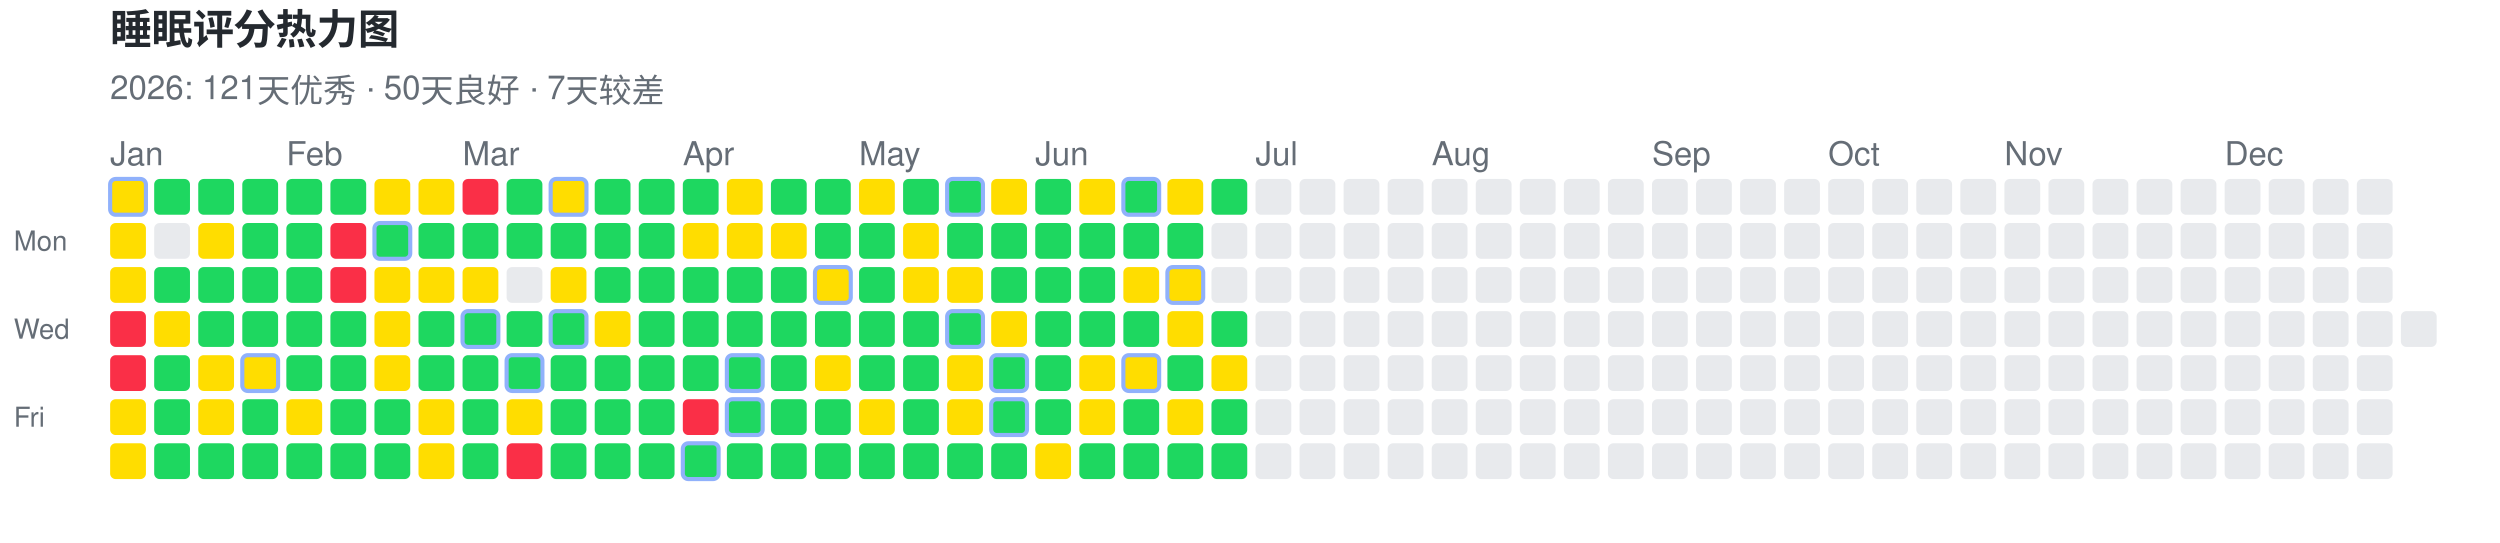
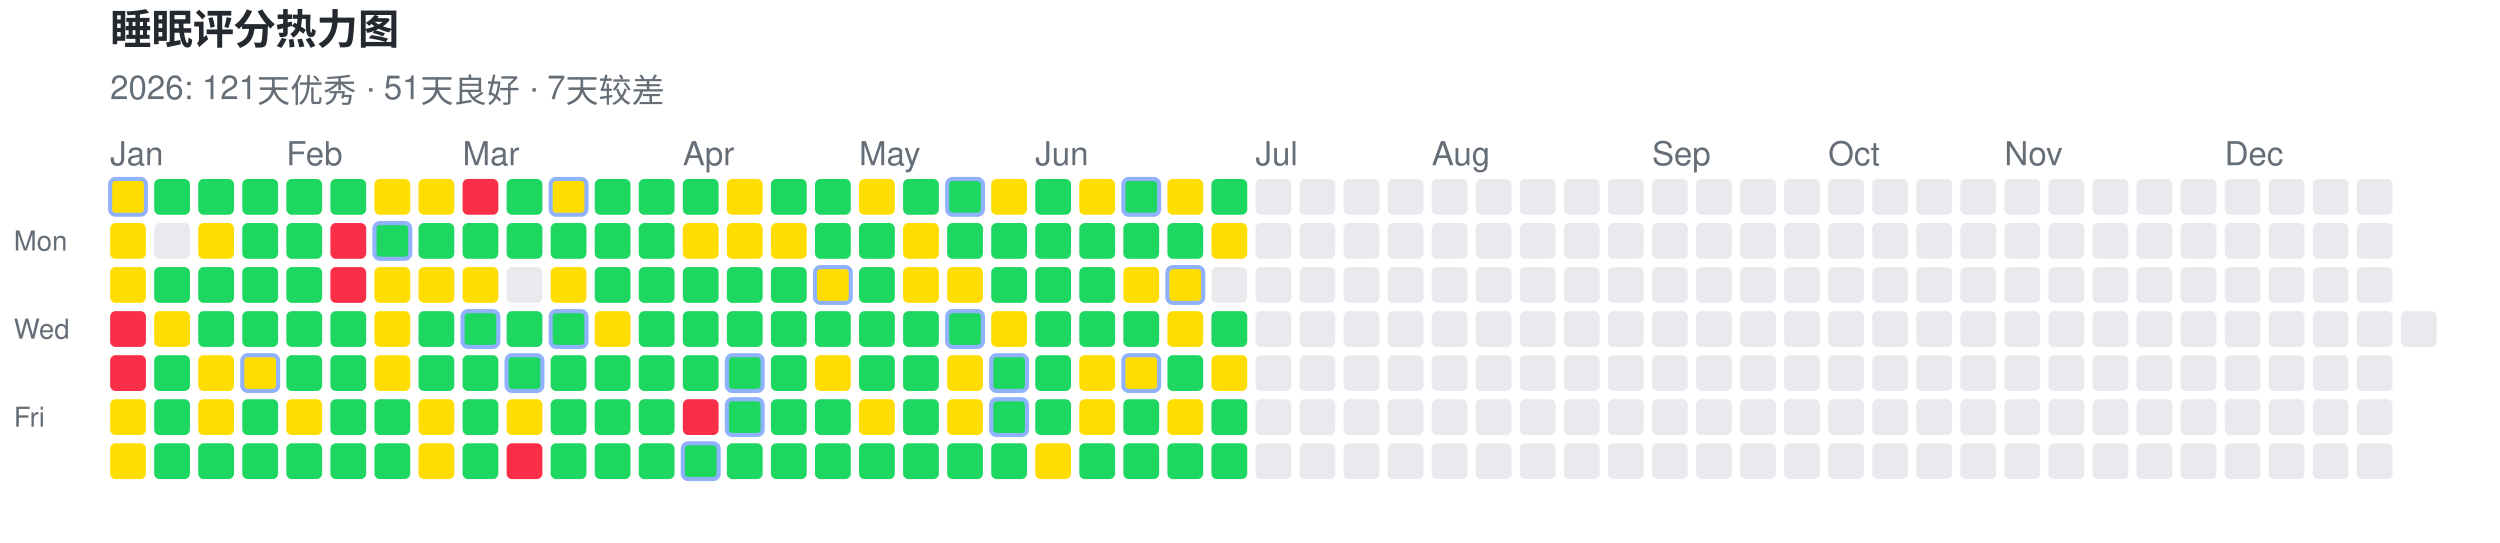
<svg xmlns="http://www.w3.org/2000/svg" width="908" height="197" viewBox="0 0 908 197" style="background-color:white;">
  <style>
    text { font-family: -apple-system, BlinkMacSystemFont, 'Segoe UI', Helvetica, Arial, sans-serif; }
  </style>
  <text x="40" y="16" font-size="15" fill="#24292f" font-weight="bold">睡眠评分热力图</text>
-   <text x="40" y="36" font-size="12" fill="#656d76">2026: 121天优秀 · 50天良好 · 7天较差</text>
+   <text x="40" y="36" font-size="12" fill="#656d76">2026: 121天优秀 · 51天良好 · 7天较差</text>
  <text x="40" y="60" font-size="12" fill="#656d76">Jan</text>
  <text x="104" y="60" font-size="12" fill="#656d76">Feb</text>
  <text x="168" y="60" font-size="12" fill="#656d76">Mar</text>
  <text x="248" y="60" font-size="12" fill="#656d76">Apr</text>
  <text x="312" y="60" font-size="12" fill="#656d76">May</text>
  <text x="376" y="60" font-size="12" fill="#656d76">Jun</text>
  <text x="456" y="60" font-size="12" fill="#656d76">Jul</text>
  <text x="520" y="60" font-size="12" fill="#656d76">Aug</text>
  <text x="600" y="60" font-size="12" fill="#656d76">Sep</text>
  <text x="664" y="60" font-size="12" fill="#656d76">Oct</text>
  <text x="728" y="60" font-size="12" fill="#656d76">Nov</text>
  <text x="808" y="60" font-size="12" fill="#656d76">Dec</text>
  <text x="5" y="91" font-size="10" fill="#656d76">Mon</text>
  <text x="5" y="123" font-size="10" fill="#656d76">Wed</text>
  <text x="5" y="155" font-size="10" fill="#656d76">Fri</text>
  <rect x="40" y="113" width="13" height="13" rx="2" ry="2" fill="#fa2f47" data-date="2026-01-01" data-score="47" data-duration="311" data-nap="" />
  <rect x="40" y="129" width="13" height="13" rx="2" ry="2" fill="#fa2f47" data-date="2026-01-02" data-score="52" data-duration="517" data-nap="" />
  <rect x="40" y="145" width="13" height="13" rx="2" ry="2" fill="#ffdd00" data-date="2026-01-03" data-score="74" data-duration="435" data-nap="" />
  <rect x="40" y="161" width="13" height="13" rx="2" ry="2" fill="#ffdd00" data-date="2026-01-04" data-score="83" data-duration="602" data-nap="" />
  <rect x="40" y="65" width="13" height="13" rx="2" ry="2" fill="#ffdd00" stroke="#90b1fb" stroke-width="1.5" data-date="2026-01-05" data-score="65" data-duration="561" data-nap="56" />
  <rect x="40" y="81" width="13" height="13" rx="2" ry="2" fill="#ffdd00" data-date="2026-01-06" data-score="84" data-duration="498" data-nap="" />
  <rect x="40" y="97" width="13" height="13" rx="2" ry="2" fill="#ffdd00" data-date="2026-01-07" data-score="73" data-duration="473" data-nap="" />
  <rect x="56" y="113" width="13" height="13" rx="2" ry="2" fill="#ffdd00" data-date="2026-01-08" data-score="71" data-duration="471" data-nap="" />
  <rect x="56" y="129" width="13" height="13" rx="2" ry="2" fill="#1ed760" data-date="2026-01-09" data-score="92" data-duration="435" data-nap="" />
  <rect x="56" y="145" width="13" height="13" rx="2" ry="2" fill="#1ed760" data-date="2026-01-10" data-score="95" data-duration="421" data-nap="" />
  <rect x="56" y="161" width="13" height="13" rx="2" ry="2" fill="#1ed760" data-date="2026-01-11" data-score="97" data-duration="395" data-nap="" />
  <rect x="56" y="65" width="13" height="13" rx="2" ry="2" fill="#1ed760" data-date="2026-01-12" data-score="97" data-duration="420" data-nap="" />
  <rect x="56" y="81" width="13" height="13" rx="2" ry="2" fill="#E8EAED" data-date="2026-01-13" data-score="" data-duration="" data-nap="" />
  <rect x="56" y="97" width="13" height="13" rx="2" ry="2" fill="#1ed760" data-date="2026-01-14" data-score="96" data-duration="533" data-nap="" />
  <rect x="72" y="113" width="13" height="13" rx="2" ry="2" fill="#1ed760" data-date="2026-01-15" data-score="95" data-duration="486" data-nap="" />
  <rect x="72" y="129" width="13" height="13" rx="2" ry="2" fill="#ffdd00" data-date="2026-01-16" data-score="69" data-duration="442" data-nap="" />
  <rect x="72" y="145" width="13" height="13" rx="2" ry="2" fill="#ffdd00" data-date="2026-01-17" data-score="76" data-duration="550" data-nap="" />
  <rect x="72" y="161" width="13" height="13" rx="2" ry="2" fill="#1ed760" data-date="2026-01-18" data-score="91" data-duration="450" data-nap="" />
  <rect x="72" y="65" width="13" height="13" rx="2" ry="2" fill="#1ed760" data-date="2026-01-19" data-score="98" data-duration="467" data-nap="" />
  <rect x="72" y="81" width="13" height="13" rx="2" ry="2" fill="#ffdd00" data-date="2026-01-20" data-score="74" data-duration="479" data-nap="" />
  <rect x="72" y="97" width="13" height="13" rx="2" ry="2" fill="#1ed760" data-date="2026-01-21" data-score="96" data-duration="461" data-nap="" />
  <rect x="88" y="113" width="13" height="13" rx="2" ry="2" fill="#1ed760" data-date="2026-01-22" data-score="93" data-duration="448" data-nap="" />
  <rect x="88" y="129" width="13" height="13" rx="2" ry="2" fill="#ffdd00" stroke="#90b1fb" stroke-width="1.5" data-date="2026-01-23" data-score="83" data-duration="499" data-nap="42" />
  <rect x="88" y="145" width="13" height="13" rx="2" ry="2" fill="#1ed760" data-date="2026-01-24" data-score="98" data-duration="545" data-nap="" />
  <rect x="88" y="161" width="13" height="13" rx="2" ry="2" fill="#1ed760" data-date="2026-01-25" data-score="86" data-duration="546" data-nap="" />
  <rect x="88" y="65" width="13" height="13" rx="2" ry="2" fill="#1ed760" data-date="2026-01-26" data-score="95" data-duration="508" data-nap="" />
  <rect x="88" y="81" width="13" height="13" rx="2" ry="2" fill="#1ed760" data-date="2026-01-27" data-score="94" data-duration="525" data-nap="" />
  <rect x="88" y="97" width="13" height="13" rx="2" ry="2" fill="#1ed760" data-date="2026-01-28" data-score="96" data-duration="422" data-nap="" />
  <rect x="104" y="113" width="13" height="13" rx="2" ry="2" fill="#1ed760" data-date="2026-01-29" data-score="94" data-duration="445" data-nap="" />
  <rect x="104" y="129" width="13" height="13" rx="2" ry="2" fill="#1ed760" data-date="2026-01-30" data-score="92" data-duration="562" data-nap="" />
  <rect x="104" y="145" width="13" height="13" rx="2" ry="2" fill="#ffdd00" data-date="2026-01-31" data-score="74" data-duration="511" data-nap="" />
  <rect x="104" y="161" width="13" height="13" rx="2" ry="2" fill="#1ed760" data-date="2026-02-01" data-score="96" data-duration="495" data-nap="" />
  <rect x="104" y="65" width="13" height="13" rx="2" ry="2" fill="#1ed760" data-date="2026-02-02" data-score="96" data-duration="519" data-nap="" />
  <rect x="104" y="81" width="13" height="13" rx="2" ry="2" fill="#1ed760" data-date="2026-02-03" data-score="96" data-duration="517" data-nap="" />
  <rect x="104" y="97" width="13" height="13" rx="2" ry="2" fill="#1ed760" data-date="2026-02-04" data-score="95" data-duration="464" data-nap="" />
  <rect x="120" y="113" width="13" height="13" rx="2" ry="2" fill="#1ed760" data-date="2026-02-05" data-score="97" data-duration="443" data-nap="" />
  <rect x="120" y="129" width="13" height="13" rx="2" ry="2" fill="#1ed760" data-date="2026-02-06" data-score="95" data-duration="516" data-nap="" />
  <rect x="120" y="145" width="13" height="13" rx="2" ry="2" fill="#1ed760" data-date="2026-02-07" data-score="96" data-duration="497" data-nap="" />
  <rect x="120" y="161" width="13" height="13" rx="2" ry="2" fill="#1ed760" data-date="2026-02-08" data-score="86" data-duration="488" data-nap="" />
  <rect x="120" y="65" width="13" height="13" rx="2" ry="2" fill="#1ed760" data-date="2026-02-09" data-score="93" data-duration="394" data-nap="" />
  <rect x="120" y="81" width="13" height="13" rx="2" ry="2" fill="#fa2f47" data-date="2026-02-10" data-score="56" data-duration="322" data-nap="" />
  <rect x="120" y="97" width="13" height="13" rx="2" ry="2" fill="#fa2f47" data-date="2026-02-11" data-score="44" data-duration="212" data-nap="" />
  <rect x="136" y="113" width="13" height="13" rx="2" ry="2" fill="#ffdd00" data-date="2026-02-12" data-score="84" data-duration="538" data-nap="" />
  <rect x="136" y="129" width="13" height="13" rx="2" ry="2" fill="#ffdd00" data-date="2026-02-13" data-score="81" data-duration="522" data-nap="" />
  <rect x="136" y="145" width="13" height="13" rx="2" ry="2" fill="#1ed760" data-date="2026-02-14" data-score="95" data-duration="444" data-nap="" />
  <rect x="136" y="161" width="13" height="13" rx="2" ry="2" fill="#1ed760" data-date="2026-02-15" data-score="98" data-duration="506" data-nap="" />
  <rect x="136" y="65" width="13" height="13" rx="2" ry="2" fill="#ffdd00" data-date="2026-02-16" data-score="84" data-duration="535" data-nap="" />
  <rect x="136" y="81" width="13" height="13" rx="2" ry="2" fill="#1ed760" stroke="#90b1fb" stroke-width="1.5" data-date="2026-02-17" data-score="94" data-duration="493" data-nap="58" />
  <rect x="136" y="97" width="13" height="13" rx="2" ry="2" fill="#ffdd00" data-date="2026-02-18" data-score="72" data-duration="530" data-nap="" />
  <rect x="152" y="113" width="13" height="13" rx="2" ry="2" fill="#1ed760" data-date="2026-02-19" data-score="93" data-duration="407" data-nap="" />
  <rect x="152" y="129" width="13" height="13" rx="2" ry="2" fill="#1ed760" data-date="2026-02-20" data-score="98" data-duration="400" data-nap="" />
  <rect x="152" y="145" width="13" height="13" rx="2" ry="2" fill="#ffdd00" data-date="2026-02-21" data-score="79" data-duration="497" data-nap="" />
  <rect x="152" y="161" width="13" height="13" rx="2" ry="2" fill="#ffdd00" data-date="2026-02-22" data-score="84" data-duration="494" data-nap="" />
  <rect x="152" y="65" width="13" height="13" rx="2" ry="2" fill="#ffdd00" data-date="2026-02-23" data-score="84" data-duration="404" data-nap="" />
  <rect x="152" y="81" width="13" height="13" rx="2" ry="2" fill="#1ed760" data-date="2026-02-24" data-score="93" data-duration="485" data-nap="" />
  <rect x="152" y="97" width="13" height="13" rx="2" ry="2" fill="#ffdd00" data-date="2026-02-25" data-score="82" data-duration="512" data-nap="" />
  <rect x="168" y="113" width="13" height="13" rx="2" ry="2" fill="#1ed760" stroke="#90b1fb" stroke-width="1.5" data-date="2026-02-26" data-score="93" data-duration="446" data-nap="28" />
  <rect x="168" y="129" width="13" height="13" rx="2" ry="2" fill="#1ed760" data-date="2026-02-27" data-score="97" data-duration="464" data-nap="" />
  <rect x="168" y="145" width="13" height="13" rx="2" ry="2" fill="#1ed760" data-date="2026-02-28" data-score="94" data-duration="351" data-nap="" />
  <rect x="168" y="161" width="13" height="13" rx="2" ry="2" fill="#1ed760" data-date="2026-03-01" data-score="96" data-duration="390" data-nap="" />
  <rect x="168" y="65" width="13" height="13" rx="2" ry="2" fill="#fa2f47" data-date="2026-03-02" data-score="49" data-duration="250" data-nap="" />
  <rect x="168" y="81" width="13" height="13" rx="2" ry="2" fill="#1ed760" data-date="2026-03-03" data-score="98" data-duration="516" data-nap="" />
  <rect x="168" y="97" width="13" height="13" rx="2" ry="2" fill="#ffdd00" data-date="2026-03-04" data-score="75" data-duration="464" data-nap="" />
  <rect x="184" y="113" width="13" height="13" rx="2" ry="2" fill="#1ed760" data-date="2026-03-05" data-score="91" data-duration="500" data-nap="" />
  <rect x="184" y="129" width="13" height="13" rx="2" ry="2" fill="#1ed760" stroke="#90b1fb" stroke-width="1.5" data-date="2026-03-06" data-score="91" data-duration="403" data-nap="36" />
  <rect x="184" y="145" width="13" height="13" rx="2" ry="2" fill="#ffdd00" data-date="2026-03-07" data-score="80" data-duration="356" data-nap="" />
  <rect x="184" y="161" width="13" height="13" rx="2" ry="2" fill="#fa2f47" data-date="2026-03-08" data-score="52" data-duration="752" data-nap="" />
  <rect x="184" y="65" width="13" height="13" rx="2" ry="2" fill="#1ed760" data-date="2026-03-09" data-score="96" data-duration="483" data-nap="" />
  <rect x="184" y="81" width="13" height="13" rx="2" ry="2" fill="#1ed760" data-date="2026-03-10" data-score="92" data-duration="522" data-nap="" />
  <rect x="184" y="97" width="13" height="13" rx="2" ry="2" fill="#E8EAED" data-date="2026-03-11" data-score="" data-duration="" data-nap="" />
  <rect x="200" y="113" width="13" height="13" rx="2" ry="2" fill="#1ed760" stroke="#90b1fb" stroke-width="1.5" data-date="2026-03-12" data-score="95" data-duration="485" data-nap="39" />
  <rect x="200" y="129" width="13" height="13" rx="2" ry="2" fill="#1ed760" data-date="2026-03-13" data-score="96" data-duration="482" data-nap="" />
  <rect x="200" y="145" width="13" height="13" rx="2" ry="2" fill="#1ed760" data-date="2026-03-14" data-score="96" data-duration="517" data-nap="" />
  <rect x="200" y="161" width="13" height="13" rx="2" ry="2" fill="#1ed760" data-date="2026-03-15" data-score="98" data-duration="512" data-nap="" />
  <rect x="200" y="65" width="13" height="13" rx="2" ry="2" fill="#ffdd00" stroke="#90b1fb" stroke-width="1.5" data-date="2026-03-16" data-score="63" data-duration="391" data-nap="28" />
  <rect x="200" y="81" width="13" height="13" rx="2" ry="2" fill="#1ed760" data-date="2026-03-17" data-score="98" data-duration="512" data-nap="" />
  <rect x="200" y="97" width="13" height="13" rx="2" ry="2" fill="#ffdd00" data-date="2026-03-18" data-score="75" data-duration="419" data-nap="" />
  <rect x="216" y="113" width="13" height="13" rx="2" ry="2" fill="#ffdd00" data-date="2026-03-19" data-score="73" data-duration="454" data-nap="" />
  <rect x="216" y="129" width="13" height="13" rx="2" ry="2" fill="#1ed760" data-date="2026-03-20" data-score="98" data-duration="468" data-nap="" />
  <rect x="216" y="145" width="13" height="13" rx="2" ry="2" fill="#1ed760" data-date="2026-03-21" data-score="98" data-duration="472" data-nap="" />
  <rect x="216" y="161" width="13" height="13" rx="2" ry="2" fill="#1ed760" data-date="2026-03-22" data-score="97" data-duration="540" data-nap="" />
  <rect x="216" y="65" width="13" height="13" rx="2" ry="2" fill="#1ed760" data-date="2026-03-23" data-score="98" data-duration="522" data-nap="" />
  <rect x="216" y="81" width="13" height="13" rx="2" ry="2" fill="#1ed760" data-date="2026-03-24" data-score="92" data-duration="492" data-nap="" />
  <rect x="216" y="97" width="13" height="13" rx="2" ry="2" fill="#1ed760" data-date="2026-03-25" data-score="99" data-duration="489" data-nap="" />
  <rect x="232" y="113" width="13" height="13" rx="2" ry="2" fill="#1ed760" data-date="2026-03-26" data-score="98" data-duration="488" data-nap="" />
  <rect x="232" y="129" width="13" height="13" rx="2" ry="2" fill="#1ed760" data-date="2026-03-27" data-score="96" data-duration="403" data-nap="" />
  <rect x="232" y="145" width="13" height="13" rx="2" ry="2" fill="#1ed760" data-date="2026-03-28" data-score="98" data-duration="474" data-nap="" />
  <rect x="232" y="161" width="13" height="13" rx="2" ry="2" fill="#1ed760" data-date="2026-03-29" data-score="95" data-duration="511" data-nap="" />
  <rect x="232" y="65" width="13" height="13" rx="2" ry="2" fill="#1ed760" data-date="2026-03-30" data-score="95" data-duration="516" data-nap="" />
  <rect x="232" y="81" width="13" height="13" rx="2" ry="2" fill="#1ed760" data-date="2026-03-31" data-score="96" data-duration="503" data-nap="" />
  <rect x="232" y="97" width="13" height="13" rx="2" ry="2" fill="#1ed760" data-date="2026-04-01" data-score="95" data-duration="476" data-nap="" />
  <rect x="248" y="113" width="13" height="13" rx="2" ry="2" fill="#1ed760" data-date="2026-04-02" data-score="98" data-duration="480" data-nap="" />
  <rect x="248" y="129" width="13" height="13" rx="2" ry="2" fill="#1ed760" data-date="2026-04-03" data-score="98" data-duration="375" data-nap="" />
  <rect x="248" y="145" width="13" height="13" rx="2" ry="2" fill="#fa2f47" data-date="2026-04-04" data-score="52" data-duration="327" data-nap="" />
  <rect x="248" y="161" width="13" height="13" rx="2" ry="2" fill="#1ed760" stroke="#90b1fb" stroke-width="1.5" data-date="2026-04-05" data-score="95" data-duration="511" data-nap="38" />
  <rect x="248" y="65" width="13" height="13" rx="2" ry="2" fill="#1ed760" data-date="2026-04-06" data-score="92" data-duration="481" data-nap="" />
  <rect x="248" y="81" width="13" height="13" rx="2" ry="2" fill="#ffdd00" data-date="2026-04-07" data-score="79" data-duration="510" data-nap="" />
  <rect x="248" y="97" width="13" height="13" rx="2" ry="2" fill="#1ed760" data-date="2026-04-08" data-score="98" data-duration="491" data-nap="" />
  <rect x="264" y="113" width="13" height="13" rx="2" ry="2" fill="#1ed760" data-date="2026-04-09" data-score="96" data-duration="456" data-nap="" />
  <rect x="264" y="129" width="13" height="13" rx="2" ry="2" fill="#1ed760" stroke="#90b1fb" stroke-width="1.5" data-date="2026-04-10" data-score="96" data-duration="386" data-nap="26" />
  <rect x="264" y="145" width="13" height="13" rx="2" ry="2" fill="#1ed760" stroke="#90b1fb" stroke-width="1.5" data-date="2026-04-11" data-score="98" data-duration="437" data-nap="31" />
  <rect x="264" y="161" width="13" height="13" rx="2" ry="2" fill="#1ed760" data-date="2026-04-12" data-score="92" data-duration="579" data-nap="" />
  <rect x="264" y="65" width="13" height="13" rx="2" ry="2" fill="#ffdd00" data-date="2026-04-13" data-score="77" data-duration="486" data-nap="" />
  <rect x="264" y="81" width="13" height="13" rx="2" ry="2" fill="#ffdd00" data-date="2026-04-14" data-score="85" data-duration="472" data-nap="" />
  <rect x="264" y="97" width="13" height="13" rx="2" ry="2" fill="#1ed760" data-date="2026-04-15" data-score="95" data-duration="498" data-nap="" />
  <rect x="280" y="113" width="13" height="13" rx="2" ry="2" fill="#1ed760" data-date="2026-04-16" data-score="93" data-duration="417" data-nap="" />
  <rect x="280" y="129" width="13" height="13" rx="2" ry="2" fill="#1ed760" data-date="2026-04-17" data-score="95" data-duration="396" data-nap="" />
  <rect x="280" y="145" width="13" height="13" rx="2" ry="2" fill="#1ed760" data-date="2026-04-18" data-score="94" data-duration="378" data-nap="" />
  <rect x="280" y="161" width="13" height="13" rx="2" ry="2" fill="#1ed760" data-date="2026-04-19" data-score="95" data-duration="480" data-nap="" />
  <rect x="280" y="65" width="13" height="13" rx="2" ry="2" fill="#1ed760" data-date="2026-04-20" data-score="92" data-duration="428" data-nap="" />
  <rect x="280" y="81" width="13" height="13" rx="2" ry="2" fill="#ffdd00" data-date="2026-04-21" data-score="83" data-duration="357" data-nap="" />
  <rect x="280" y="97" width="13" height="13" rx="2" ry="2" fill="#1ed760" data-date="2026-04-22" data-score="94" data-duration="443" data-nap="" />
  <rect x="296" y="113" width="13" height="13" rx="2" ry="2" fill="#1ed760" data-date="2026-04-23" data-score="98" data-duration="506" data-nap="" />
  <rect x="296" y="129" width="13" height="13" rx="2" ry="2" fill="#ffdd00" data-date="2026-04-24" data-score="71" data-duration="345" data-nap="" />
  <rect x="296" y="145" width="13" height="13" rx="2" ry="2" fill="#1ed760" data-date="2026-04-25" data-score="92" data-duration="462" data-nap="" />
  <rect x="296" y="161" width="13" height="13" rx="2" ry="2" fill="#1ed760" data-date="2026-04-26" data-score="93" data-duration="534" data-nap="" />
  <rect x="296" y="65" width="13" height="13" rx="2" ry="2" fill="#1ed760" data-date="2026-04-27" data-score="86" data-duration="523" data-nap="" />
  <rect x="296" y="81" width="13" height="13" rx="2" ry="2" fill="#1ed760" data-date="2026-04-28" data-score="97" data-duration="491" data-nap="" />
  <rect x="296" y="97" width="13" height="13" rx="2" ry="2" fill="#ffdd00" stroke="#90b1fb" stroke-width="1.5" data-date="2026-04-29" data-score="66" data-duration="455" data-nap="22" />
  <rect x="312" y="113" width="13" height="13" rx="2" ry="2" fill="#1ed760" data-date="2026-04-30" data-score="97" data-duration="469" data-nap="" />
  <rect x="312" y="129" width="13" height="13" rx="2" ry="2" fill="#1ed760" data-date="2026-05-01" data-score="98" data-duration="553" data-nap="" />
  <rect x="312" y="145" width="13" height="13" rx="2" ry="2" fill="#ffdd00" data-date="2026-05-02" data-score="74" data-duration="418" data-nap="" />
  <rect x="312" y="161" width="13" height="13" rx="2" ry="2" fill="#1ed760" data-date="2026-05-03" data-score="97" data-duration="507" data-nap="" />
  <rect x="312" y="65" width="13" height="13" rx="2" ry="2" fill="#ffdd00" data-date="2026-05-04" data-score="76" data-duration="431" data-nap="" />
  <rect x="312" y="81" width="13" height="13" rx="2" ry="2" fill="#1ed760" data-date="2026-05-05" data-score="98" data-duration="492" data-nap="" />
  <rect x="312" y="97" width="13" height="13" rx="2" ry="2" fill="#1ed760" data-date="2026-05-06" data-score="92" data-duration="511" data-nap="" />
  <rect x="328" y="113" width="13" height="13" rx="2" ry="2" fill="#1ed760" data-date="2026-05-07" data-score="99" data-duration="510" data-nap="" />
  <rect x="328" y="129" width="13" height="13" rx="2" ry="2" fill="#1ed760" data-date="2026-05-08" data-score="97" data-duration="408" data-nap="" />
  <rect x="328" y="145" width="13" height="13" rx="2" ry="2" fill="#1ed760" data-date="2026-05-09" data-score="97" data-duration="494" data-nap="" />
  <rect x="328" y="161" width="13" height="13" rx="2" ry="2" fill="#1ed760" data-date="2026-05-10" data-score="94" data-duration="399" data-nap="" />
  <rect x="328" y="65" width="13" height="13" rx="2" ry="2" fill="#1ed760" data-date="2026-05-11" data-score="98" data-duration="489" data-nap="" />
  <rect x="328" y="81" width="13" height="13" rx="2" ry="2" fill="#ffdd00" data-date="2026-05-12" data-score="66" data-duration="516" data-nap="" />
  <rect x="328" y="97" width="13" height="13" rx="2" ry="2" fill="#ffdd00" data-date="2026-05-13" data-score="77" data-duration="481" data-nap="" />
  <rect x="344" y="113" width="13" height="13" rx="2" ry="2" fill="#1ed760" stroke="#90b1fb" stroke-width="1.5" data-date="2026-05-14" data-score="86" data-duration="480" data-nap="10" />
  <rect x="344" y="129" width="13" height="13" rx="2" ry="2" fill="#ffdd00" data-date="2026-05-15" data-score="76" data-duration="400" data-nap="" />
  <rect x="344" y="145" width="13" height="13" rx="2" ry="2" fill="#ffdd00" data-date="2026-05-16" data-score="83" data-duration="566" data-nap="" />
  <rect x="344" y="161" width="13" height="13" rx="2" ry="2" fill="#1ed760" data-date="2026-05-17" data-score="93" data-duration="405" data-nap="" />
  <rect x="344" y="65" width="13" height="13" rx="2" ry="2" fill="#1ed760" stroke="#90b1fb" stroke-width="1.5" data-date="2026-05-18" data-score="92" data-duration="527" data-nap="23" />
  <rect x="344" y="81" width="13" height="13" rx="2" ry="2" fill="#1ed760" data-date="2026-05-19" data-score="97" data-duration="497" data-nap="" />
  <rect x="344" y="97" width="13" height="13" rx="2" ry="2" fill="#ffdd00" data-date="2026-05-20" data-score="85" data-duration="317" data-nap="" />
  <rect x="360" y="113" width="13" height="13" rx="2" ry="2" fill="#ffdd00" data-date="2026-05-21" data-score="77" data-duration="530" data-nap="" />
  <rect x="360" y="129" width="13" height="13" rx="2" ry="2" fill="#1ed760" stroke="#90b1fb" stroke-width="1.5" data-date="2026-05-22" data-score="93" data-duration="533" data-nap="25" />
  <rect x="360" y="145" width="13" height="13" rx="2" ry="2" fill="#1ed760" stroke="#90b1fb" stroke-width="1.5" data-date="2026-05-23" data-score="97" data-duration="523" data-nap="27" />
  <rect x="360" y="161" width="13" height="13" rx="2" ry="2" fill="#1ed760" data-date="2026-05-24" data-score="97" data-duration="521" data-nap="" />
  <rect x="360" y="65" width="13" height="13" rx="2" ry="2" fill="#ffdd00" data-date="2026-05-25" data-score="83" data-duration="507" data-nap="" />
  <rect x="360" y="81" width="13" height="13" rx="2" ry="2" fill="#1ed760" data-date="2026-05-26" data-score="93" data-duration="498" data-nap="" />
  <rect x="360" y="97" width="13" height="13" rx="2" ry="2" fill="#1ed760" data-date="2026-05-27" data-score="93" data-duration="495" data-nap="" />
  <rect x="376" y="113" width="13" height="13" rx="2" ry="2" fill="#1ed760" data-date="2026-05-28" data-score="93" data-duration="470" data-nap="" />
  <rect x="376" y="129" width="13" height="13" rx="2" ry="2" fill="#1ed760" data-date="2026-05-29" data-score="96" data-duration="408" data-nap="" />
  <rect x="376" y="145" width="13" height="13" rx="2" ry="2" fill="#1ed760" data-date="2026-05-30" data-score="97" data-duration="394" data-nap="" />
  <rect x="376" y="161" width="13" height="13" rx="2" ry="2" fill="#ffdd00" data-date="2026-05-31" data-score="75" data-duration="485" data-nap="" />
  <rect x="376" y="65" width="13" height="13" rx="2" ry="2" fill="#1ed760" data-date="2026-06-01" data-score="96" data-duration="400" data-nap="" />
  <rect x="376" y="81" width="13" height="13" rx="2" ry="2" fill="#1ed760" data-date="2026-06-02" data-score="91" data-duration="497" data-nap="" />
  <rect x="376" y="97" width="13" height="13" rx="2" ry="2" fill="#1ed760" data-date="2026-06-03" data-score="97" data-duration="489" data-nap="" />
  <rect x="392" y="113" width="13" height="13" rx="2" ry="2" fill="#1ed760" data-date="2026-06-04" data-score="97" data-duration="473" data-nap="" />
  <rect x="392" y="129" width="13" height="13" rx="2" ry="2" fill="#ffdd00" data-date="2026-06-05" data-score="62" data-duration="396" data-nap="" />
  <rect x="392" y="145" width="13" height="13" rx="2" ry="2" fill="#ffdd00" data-date="2026-06-06" data-score="79" data-duration="481" data-nap="" />
  <rect x="392" y="161" width="13" height="13" rx="2" ry="2" fill="#1ed760" data-date="2026-06-07" data-score="97" data-duration="453" data-nap="" />
  <rect x="392" y="65" width="13" height="13" rx="2" ry="2" fill="#ffdd00" data-date="2026-06-08" data-score="85" data-duration="500" data-nap="" />
  <rect x="392" y="81" width="13" height="13" rx="2" ry="2" fill="#1ed760" data-date="2026-06-09" data-score="96" data-duration="420" data-nap="" />
  <rect x="392" y="97" width="13" height="13" rx="2" ry="2" fill="#1ed760" data-date="2026-06-10" data-score="97" data-duration="482" data-nap="" />
  <rect x="408" y="113" width="13" height="13" rx="2" ry="2" fill="#1ed760" data-date="2026-06-11" data-score="96" data-duration="451" data-nap="" />
  <rect x="408" y="129" width="13" height="13" rx="2" ry="2" fill="#ffdd00" stroke="#90b1fb" stroke-width="1.5" data-date="2026-06-12" data-score="75" data-duration="402" data-nap="11" />
  <rect x="408" y="145" width="13" height="13" rx="2" ry="2" fill="#1ed760" data-date="2026-06-13" data-score="94" data-duration="573" data-nap="" />
  <rect x="408" y="161" width="13" height="13" rx="2" ry="2" fill="#1ed760" data-date="2026-06-14" data-score="97" data-duration="519" data-nap="" />
  <rect x="408" y="65" width="13" height="13" rx="2" ry="2" fill="#1ed760" stroke="#90b1fb" stroke-width="1.5" data-date="2026-06-15" data-score="96" data-duration="424" data-nap="17" />
  <rect x="408" y="81" width="13" height="13" rx="2" ry="2" fill="#1ed760" data-date="2026-06-16" data-score="95" data-duration="488" data-nap="" />
  <rect x="408" y="97" width="13" height="13" rx="2" ry="2" fill="#ffdd00" data-date="2026-06-17" data-score="83" data-duration="499" data-nap="" />
  <rect x="424" y="113" width="13" height="13" rx="2" ry="2" fill="#ffdd00" data-date="2026-06-18" data-score="78" data-duration="489" data-nap="" />
  <rect x="424" y="129" width="13" height="13" rx="2" ry="2" fill="#1ed760" data-date="2026-06-19" data-score="98" data-duration="523" data-nap="" />
  <rect x="424" y="145" width="13" height="13" rx="2" ry="2" fill="#ffdd00" data-date="2026-06-20" data-score="74" data-duration="377" data-nap="" />
  <rect x="424" y="161" width="13" height="13" rx="2" ry="2" fill="#1ed760" data-date="2026-06-21" data-score="96" data-duration="562" data-nap="" />
  <rect x="424" y="65" width="13" height="13" rx="2" ry="2" fill="#ffdd00" data-date="2026-06-22" data-score="78" data-duration="403" data-nap="" />
  <rect x="424" y="81" width="13" height="13" rx="2" ry="2" fill="#1ed760" data-date="2026-06-23" data-score="97" data-duration="542" data-nap="" />
  <rect x="424" y="97" width="13" height="13" rx="2" ry="2" fill="#ffdd00" stroke="#90b1fb" stroke-width="1.5" data-date="2026-06-24" data-score="75" data-duration="425" data-nap="44" />
  <rect x="440" y="113" width="13" height="13" rx="2" ry="2" fill="#1ed760" data-date="2026-06-25" data-score="96" data-duration="509" data-nap="" />
  <rect x="440" y="129" width="13" height="13" rx="2" ry="2" fill="#ffdd00" data-date="2026-06-26" data-score="75" data-duration="512" data-nap="" />
  <rect x="440" y="145" width="13" height="13" rx="2" ry="2" fill="#1ed760" data-date="2026-06-27" data-score="95" data-duration="449" data-nap="" />
  <rect x="440" y="161" width="13" height="13" rx="2" ry="2" fill="#1ed760" data-date="2026-06-28" data-score="98" data-duration="496" data-nap="" />
  <rect x="440" y="65" width="13" height="13" rx="2" ry="2" fill="#1ed760" data-date="2026-06-29" data-score="97" data-duration="517" data-nap="" />
-   <rect x="440" y="81" width="13" height="13" rx="2" ry="2" fill="#E8EAED" data-date="2026-06-30" data-score="" data-duration="" data-nap="" />
+   <rect x="440" y="81" width="13" height="13" rx="2" ry="2" fill="#ffdd00" data-date="2026-06-30" data-score="63" data-duration="418" data-nap="" />
  <rect x="440" y="97" width="13" height="13" rx="2" ry="2" fill="#E8EAED" data-date="2026-07-01" data-score="" data-duration="" data-nap="" />
  <rect x="456" y="113" width="13" height="13" rx="2" ry="2" fill="#E8EAED" data-date="2026-07-02" data-score="" data-duration="" data-nap="" />
  <rect x="456" y="129" width="13" height="13" rx="2" ry="2" fill="#E8EAED" data-date="2026-07-03" data-score="" data-duration="" data-nap="" />
  <rect x="456" y="145" width="13" height="13" rx="2" ry="2" fill="#E8EAED" data-date="2026-07-04" data-score="" data-duration="" data-nap="" />
  <rect x="456" y="161" width="13" height="13" rx="2" ry="2" fill="#E8EAED" data-date="2026-07-05" data-score="" data-duration="" data-nap="" />
  <rect x="456" y="65" width="13" height="13" rx="2" ry="2" fill="#E8EAED" data-date="2026-07-06" data-score="" data-duration="" data-nap="" />
  <rect x="456" y="81" width="13" height="13" rx="2" ry="2" fill="#E8EAED" data-date="2026-07-07" data-score="" data-duration="" data-nap="" />
  <rect x="456" y="97" width="13" height="13" rx="2" ry="2" fill="#E8EAED" data-date="2026-07-08" data-score="" data-duration="" data-nap="" />
  <rect x="472" y="113" width="13" height="13" rx="2" ry="2" fill="#E8EAED" data-date="2026-07-09" data-score="" data-duration="" data-nap="" />
  <rect x="472" y="129" width="13" height="13" rx="2" ry="2" fill="#E8EAED" data-date="2026-07-10" data-score="" data-duration="" data-nap="" />
  <rect x="472" y="145" width="13" height="13" rx="2" ry="2" fill="#E8EAED" data-date="2026-07-11" data-score="" data-duration="" data-nap="" />
  <rect x="472" y="161" width="13" height="13" rx="2" ry="2" fill="#E8EAED" data-date="2026-07-12" data-score="" data-duration="" data-nap="" />
  <rect x="472" y="65" width="13" height="13" rx="2" ry="2" fill="#E8EAED" data-date="2026-07-13" data-score="" data-duration="" data-nap="" />
  <rect x="472" y="81" width="13" height="13" rx="2" ry="2" fill="#E8EAED" data-date="2026-07-14" data-score="" data-duration="" data-nap="" />
  <rect x="472" y="97" width="13" height="13" rx="2" ry="2" fill="#E8EAED" data-date="2026-07-15" data-score="" data-duration="" data-nap="" />
  <rect x="488" y="113" width="13" height="13" rx="2" ry="2" fill="#E8EAED" data-date="2026-07-16" data-score="" data-duration="" data-nap="" />
  <rect x="488" y="129" width="13" height="13" rx="2" ry="2" fill="#E8EAED" data-date="2026-07-17" data-score="" data-duration="" data-nap="" />
  <rect x="488" y="145" width="13" height="13" rx="2" ry="2" fill="#E8EAED" data-date="2026-07-18" data-score="" data-duration="" data-nap="" />
  <rect x="488" y="161" width="13" height="13" rx="2" ry="2" fill="#E8EAED" data-date="2026-07-19" data-score="" data-duration="" data-nap="" />
  <rect x="488" y="65" width="13" height="13" rx="2" ry="2" fill="#E8EAED" data-date="2026-07-20" data-score="" data-duration="" data-nap="" />
  <rect x="488" y="81" width="13" height="13" rx="2" ry="2" fill="#E8EAED" data-date="2026-07-21" data-score="" data-duration="" data-nap="" />
  <rect x="488" y="97" width="13" height="13" rx="2" ry="2" fill="#E8EAED" data-date="2026-07-22" data-score="" data-duration="" data-nap="" />
  <rect x="504" y="113" width="13" height="13" rx="2" ry="2" fill="#E8EAED" data-date="2026-07-23" data-score="" data-duration="" data-nap="" />
  <rect x="504" y="129" width="13" height="13" rx="2" ry="2" fill="#E8EAED" data-date="2026-07-24" data-score="" data-duration="" data-nap="" />
  <rect x="504" y="145" width="13" height="13" rx="2" ry="2" fill="#E8EAED" data-date="2026-07-25" data-score="" data-duration="" data-nap="" />
  <rect x="504" y="161" width="13" height="13" rx="2" ry="2" fill="#E8EAED" data-date="2026-07-26" data-score="" data-duration="" data-nap="" />
  <rect x="504" y="65" width="13" height="13" rx="2" ry="2" fill="#E8EAED" data-date="2026-07-27" data-score="" data-duration="" data-nap="" />
  <rect x="504" y="81" width="13" height="13" rx="2" ry="2" fill="#E8EAED" data-date="2026-07-28" data-score="" data-duration="" data-nap="" />
  <rect x="504" y="97" width="13" height="13" rx="2" ry="2" fill="#E8EAED" data-date="2026-07-29" data-score="" data-duration="" data-nap="" />
  <rect x="520" y="113" width="13" height="13" rx="2" ry="2" fill="#E8EAED" data-date="2026-07-30" data-score="" data-duration="" data-nap="" />
  <rect x="520" y="129" width="13" height="13" rx="2" ry="2" fill="#E8EAED" data-date="2026-07-31" data-score="" data-duration="" data-nap="" />
  <rect x="520" y="145" width="13" height="13" rx="2" ry="2" fill="#E8EAED" data-date="2026-08-01" data-score="" data-duration="" data-nap="" />
  <rect x="520" y="161" width="13" height="13" rx="2" ry="2" fill="#E8EAED" data-date="2026-08-02" data-score="" data-duration="" data-nap="" />
  <rect x="520" y="65" width="13" height="13" rx="2" ry="2" fill="#E8EAED" data-date="2026-08-03" data-score="" data-duration="" data-nap="" />
  <rect x="520" y="81" width="13" height="13" rx="2" ry="2" fill="#E8EAED" data-date="2026-08-04" data-score="" data-duration="" data-nap="" />
  <rect x="520" y="97" width="13" height="13" rx="2" ry="2" fill="#E8EAED" data-date="2026-08-05" data-score="" data-duration="" data-nap="" />
  <rect x="536" y="113" width="13" height="13" rx="2" ry="2" fill="#E8EAED" data-date="2026-08-06" data-score="" data-duration="" data-nap="" />
  <rect x="536" y="129" width="13" height="13" rx="2" ry="2" fill="#E8EAED" data-date="2026-08-07" data-score="" data-duration="" data-nap="" />
  <rect x="536" y="145" width="13" height="13" rx="2" ry="2" fill="#E8EAED" data-date="2026-08-08" data-score="" data-duration="" data-nap="" />
  <rect x="536" y="161" width="13" height="13" rx="2" ry="2" fill="#E8EAED" data-date="2026-08-09" data-score="" data-duration="" data-nap="" />
  <rect x="536" y="65" width="13" height="13" rx="2" ry="2" fill="#E8EAED" data-date="2026-08-10" data-score="" data-duration="" data-nap="" />
  <rect x="536" y="81" width="13" height="13" rx="2" ry="2" fill="#E8EAED" data-date="2026-08-11" data-score="" data-duration="" data-nap="" />
  <rect x="536" y="97" width="13" height="13" rx="2" ry="2" fill="#E8EAED" data-date="2026-08-12" data-score="" data-duration="" data-nap="" />
  <rect x="552" y="113" width="13" height="13" rx="2" ry="2" fill="#E8EAED" data-date="2026-08-13" data-score="" data-duration="" data-nap="" />
  <rect x="552" y="129" width="13" height="13" rx="2" ry="2" fill="#E8EAED" data-date="2026-08-14" data-score="" data-duration="" data-nap="" />
  <rect x="552" y="145" width="13" height="13" rx="2" ry="2" fill="#E8EAED" data-date="2026-08-15" data-score="" data-duration="" data-nap="" />
  <rect x="552" y="161" width="13" height="13" rx="2" ry="2" fill="#E8EAED" data-date="2026-08-16" data-score="" data-duration="" data-nap="" />
  <rect x="552" y="65" width="13" height="13" rx="2" ry="2" fill="#E8EAED" data-date="2026-08-17" data-score="" data-duration="" data-nap="" />
  <rect x="552" y="81" width="13" height="13" rx="2" ry="2" fill="#E8EAED" data-date="2026-08-18" data-score="" data-duration="" data-nap="" />
  <rect x="552" y="97" width="13" height="13" rx="2" ry="2" fill="#E8EAED" data-date="2026-08-19" data-score="" data-duration="" data-nap="" />
  <rect x="568" y="113" width="13" height="13" rx="2" ry="2" fill="#E8EAED" data-date="2026-08-20" data-score="" data-duration="" data-nap="" />
  <rect x="568" y="129" width="13" height="13" rx="2" ry="2" fill="#E8EAED" data-date="2026-08-21" data-score="" data-duration="" data-nap="" />
  <rect x="568" y="145" width="13" height="13" rx="2" ry="2" fill="#E8EAED" data-date="2026-08-22" data-score="" data-duration="" data-nap="" />
  <rect x="568" y="161" width="13" height="13" rx="2" ry="2" fill="#E8EAED" data-date="2026-08-23" data-score="" data-duration="" data-nap="" />
  <rect x="568" y="65" width="13" height="13" rx="2" ry="2" fill="#E8EAED" data-date="2026-08-24" data-score="" data-duration="" data-nap="" />
  <rect x="568" y="81" width="13" height="13" rx="2" ry="2" fill="#E8EAED" data-date="2026-08-25" data-score="" data-duration="" data-nap="" />
  <rect x="568" y="97" width="13" height="13" rx="2" ry="2" fill="#E8EAED" data-date="2026-08-26" data-score="" data-duration="" data-nap="" />
  <rect x="584" y="113" width="13" height="13" rx="2" ry="2" fill="#E8EAED" data-date="2026-08-27" data-score="" data-duration="" data-nap="" />
  <rect x="584" y="129" width="13" height="13" rx="2" ry="2" fill="#E8EAED" data-date="2026-08-28" data-score="" data-duration="" data-nap="" />
  <rect x="584" y="145" width="13" height="13" rx="2" ry="2" fill="#E8EAED" data-date="2026-08-29" data-score="" data-duration="" data-nap="" />
  <rect x="584" y="161" width="13" height="13" rx="2" ry="2" fill="#E8EAED" data-date="2026-08-30" data-score="" data-duration="" data-nap="" />
  <rect x="584" y="65" width="13" height="13" rx="2" ry="2" fill="#E8EAED" data-date="2026-08-31" data-score="" data-duration="" data-nap="" />
  <rect x="584" y="81" width="13" height="13" rx="2" ry="2" fill="#E8EAED" data-date="2026-09-01" data-score="" data-duration="" data-nap="" />
  <rect x="584" y="97" width="13" height="13" rx="2" ry="2" fill="#E8EAED" data-date="2026-09-02" data-score="" data-duration="" data-nap="" />
  <rect x="600" y="113" width="13" height="13" rx="2" ry="2" fill="#E8EAED" data-date="2026-09-03" data-score="" data-duration="" data-nap="" />
  <rect x="600" y="129" width="13" height="13" rx="2" ry="2" fill="#E8EAED" data-date="2026-09-04" data-score="" data-duration="" data-nap="" />
  <rect x="600" y="145" width="13" height="13" rx="2" ry="2" fill="#E8EAED" data-date="2026-09-05" data-score="" data-duration="" data-nap="" />
  <rect x="600" y="161" width="13" height="13" rx="2" ry="2" fill="#E8EAED" data-date="2026-09-06" data-score="" data-duration="" data-nap="" />
  <rect x="600" y="65" width="13" height="13" rx="2" ry="2" fill="#E8EAED" data-date="2026-09-07" data-score="" data-duration="" data-nap="" />
  <rect x="600" y="81" width="13" height="13" rx="2" ry="2" fill="#E8EAED" data-date="2026-09-08" data-score="" data-duration="" data-nap="" />
  <rect x="600" y="97" width="13" height="13" rx="2" ry="2" fill="#E8EAED" data-date="2026-09-09" data-score="" data-duration="" data-nap="" />
  <rect x="616" y="113" width="13" height="13" rx="2" ry="2" fill="#E8EAED" data-date="2026-09-10" data-score="" data-duration="" data-nap="" />
  <rect x="616" y="129" width="13" height="13" rx="2" ry="2" fill="#E8EAED" data-date="2026-09-11" data-score="" data-duration="" data-nap="" />
  <rect x="616" y="145" width="13" height="13" rx="2" ry="2" fill="#E8EAED" data-date="2026-09-12" data-score="" data-duration="" data-nap="" />
  <rect x="616" y="161" width="13" height="13" rx="2" ry="2" fill="#E8EAED" data-date="2026-09-13" data-score="" data-duration="" data-nap="" />
  <rect x="616" y="65" width="13" height="13" rx="2" ry="2" fill="#E8EAED" data-date="2026-09-14" data-score="" data-duration="" data-nap="" />
  <rect x="616" y="81" width="13" height="13" rx="2" ry="2" fill="#E8EAED" data-date="2026-09-15" data-score="" data-duration="" data-nap="" />
  <rect x="616" y="97" width="13" height="13" rx="2" ry="2" fill="#E8EAED" data-date="2026-09-16" data-score="" data-duration="" data-nap="" />
  <rect x="632" y="113" width="13" height="13" rx="2" ry="2" fill="#E8EAED" data-date="2026-09-17" data-score="" data-duration="" data-nap="" />
  <rect x="632" y="129" width="13" height="13" rx="2" ry="2" fill="#E8EAED" data-date="2026-09-18" data-score="" data-duration="" data-nap="" />
  <rect x="632" y="145" width="13" height="13" rx="2" ry="2" fill="#E8EAED" data-date="2026-09-19" data-score="" data-duration="" data-nap="" />
  <rect x="632" y="161" width="13" height="13" rx="2" ry="2" fill="#E8EAED" data-date="2026-09-20" data-score="" data-duration="" data-nap="" />
  <rect x="632" y="65" width="13" height="13" rx="2" ry="2" fill="#E8EAED" data-date="2026-09-21" data-score="" data-duration="" data-nap="" />
  <rect x="632" y="81" width="13" height="13" rx="2" ry="2" fill="#E8EAED" data-date="2026-09-22" data-score="" data-duration="" data-nap="" />
  <rect x="632" y="97" width="13" height="13" rx="2" ry="2" fill="#E8EAED" data-date="2026-09-23" data-score="" data-duration="" data-nap="" />
  <rect x="648" y="113" width="13" height="13" rx="2" ry="2" fill="#E8EAED" data-date="2026-09-24" data-score="" data-duration="" data-nap="" />
  <rect x="648" y="129" width="13" height="13" rx="2" ry="2" fill="#E8EAED" data-date="2026-09-25" data-score="" data-duration="" data-nap="" />
  <rect x="648" y="145" width="13" height="13" rx="2" ry="2" fill="#E8EAED" data-date="2026-09-26" data-score="" data-duration="" data-nap="" />
  <rect x="648" y="161" width="13" height="13" rx="2" ry="2" fill="#E8EAED" data-date="2026-09-27" data-score="" data-duration="" data-nap="" />
  <rect x="648" y="65" width="13" height="13" rx="2" ry="2" fill="#E8EAED" data-date="2026-09-28" data-score="" data-duration="" data-nap="" />
  <rect x="648" y="81" width="13" height="13" rx="2" ry="2" fill="#E8EAED" data-date="2026-09-29" data-score="" data-duration="" data-nap="" />
  <rect x="648" y="97" width="13" height="13" rx="2" ry="2" fill="#E8EAED" data-date="2026-09-30" data-score="" data-duration="" data-nap="" />
  <rect x="664" y="113" width="13" height="13" rx="2" ry="2" fill="#E8EAED" data-date="2026-10-01" data-score="" data-duration="" data-nap="" />
  <rect x="664" y="129" width="13" height="13" rx="2" ry="2" fill="#E8EAED" data-date="2026-10-02" data-score="" data-duration="" data-nap="" />
  <rect x="664" y="145" width="13" height="13" rx="2" ry="2" fill="#E8EAED" data-date="2026-10-03" data-score="" data-duration="" data-nap="" />
  <rect x="664" y="161" width="13" height="13" rx="2" ry="2" fill="#E8EAED" data-date="2026-10-04" data-score="" data-duration="" data-nap="" />
  <rect x="664" y="65" width="13" height="13" rx="2" ry="2" fill="#E8EAED" data-date="2026-10-05" data-score="" data-duration="" data-nap="" />
  <rect x="664" y="81" width="13" height="13" rx="2" ry="2" fill="#E8EAED" data-date="2026-10-06" data-score="" data-duration="" data-nap="" />
  <rect x="664" y="97" width="13" height="13" rx="2" ry="2" fill="#E8EAED" data-date="2026-10-07" data-score="" data-duration="" data-nap="" />
  <rect x="680" y="113" width="13" height="13" rx="2" ry="2" fill="#E8EAED" data-date="2026-10-08" data-score="" data-duration="" data-nap="" />
  <rect x="680" y="129" width="13" height="13" rx="2" ry="2" fill="#E8EAED" data-date="2026-10-09" data-score="" data-duration="" data-nap="" />
  <rect x="680" y="145" width="13" height="13" rx="2" ry="2" fill="#E8EAED" data-date="2026-10-10" data-score="" data-duration="" data-nap="" />
  <rect x="680" y="161" width="13" height="13" rx="2" ry="2" fill="#E8EAED" data-date="2026-10-11" data-score="" data-duration="" data-nap="" />
  <rect x="680" y="65" width="13" height="13" rx="2" ry="2" fill="#E8EAED" data-date="2026-10-12" data-score="" data-duration="" data-nap="" />
  <rect x="680" y="81" width="13" height="13" rx="2" ry="2" fill="#E8EAED" data-date="2026-10-13" data-score="" data-duration="" data-nap="" />
  <rect x="680" y="97" width="13" height="13" rx="2" ry="2" fill="#E8EAED" data-date="2026-10-14" data-score="" data-duration="" data-nap="" />
  <rect x="696" y="113" width="13" height="13" rx="2" ry="2" fill="#E8EAED" data-date="2026-10-15" data-score="" data-duration="" data-nap="" />
  <rect x="696" y="129" width="13" height="13" rx="2" ry="2" fill="#E8EAED" data-date="2026-10-16" data-score="" data-duration="" data-nap="" />
  <rect x="696" y="145" width="13" height="13" rx="2" ry="2" fill="#E8EAED" data-date="2026-10-17" data-score="" data-duration="" data-nap="" />
  <rect x="696" y="161" width="13" height="13" rx="2" ry="2" fill="#E8EAED" data-date="2026-10-18" data-score="" data-duration="" data-nap="" />
  <rect x="696" y="65" width="13" height="13" rx="2" ry="2" fill="#E8EAED" data-date="2026-10-19" data-score="" data-duration="" data-nap="" />
  <rect x="696" y="81" width="13" height="13" rx="2" ry="2" fill="#E8EAED" data-date="2026-10-20" data-score="" data-duration="" data-nap="" />
  <rect x="696" y="97" width="13" height="13" rx="2" ry="2" fill="#E8EAED" data-date="2026-10-21" data-score="" data-duration="" data-nap="" />
  <rect x="712" y="113" width="13" height="13" rx="2" ry="2" fill="#E8EAED" data-date="2026-10-22" data-score="" data-duration="" data-nap="" />
  <rect x="712" y="129" width="13" height="13" rx="2" ry="2" fill="#E8EAED" data-date="2026-10-23" data-score="" data-duration="" data-nap="" />
  <rect x="712" y="145" width="13" height="13" rx="2" ry="2" fill="#E8EAED" data-date="2026-10-24" data-score="" data-duration="" data-nap="" />
  <rect x="712" y="161" width="13" height="13" rx="2" ry="2" fill="#E8EAED" data-date="2026-10-25" data-score="" data-duration="" data-nap="" />
  <rect x="712" y="65" width="13" height="13" rx="2" ry="2" fill="#E8EAED" data-date="2026-10-26" data-score="" data-duration="" data-nap="" />
  <rect x="712" y="81" width="13" height="13" rx="2" ry="2" fill="#E8EAED" data-date="2026-10-27" data-score="" data-duration="" data-nap="" />
  <rect x="712" y="97" width="13" height="13" rx="2" ry="2" fill="#E8EAED" data-date="2026-10-28" data-score="" data-duration="" data-nap="" />
  <rect x="728" y="113" width="13" height="13" rx="2" ry="2" fill="#E8EAED" data-date="2026-10-29" data-score="" data-duration="" data-nap="" />
  <rect x="728" y="129" width="13" height="13" rx="2" ry="2" fill="#E8EAED" data-date="2026-10-30" data-score="" data-duration="" data-nap="" />
  <rect x="728" y="145" width="13" height="13" rx="2" ry="2" fill="#E8EAED" data-date="2026-10-31" data-score="" data-duration="" data-nap="" />
  <rect x="728" y="161" width="13" height="13" rx="2" ry="2" fill="#E8EAED" data-date="2026-11-01" data-score="" data-duration="" data-nap="" />
  <rect x="728" y="65" width="13" height="13" rx="2" ry="2" fill="#E8EAED" data-date="2026-11-02" data-score="" data-duration="" data-nap="" />
  <rect x="728" y="81" width="13" height="13" rx="2" ry="2" fill="#E8EAED" data-date="2026-11-03" data-score="" data-duration="" data-nap="" />
  <rect x="728" y="97" width="13" height="13" rx="2" ry="2" fill="#E8EAED" data-date="2026-11-04" data-score="" data-duration="" data-nap="" />
  <rect x="744" y="113" width="13" height="13" rx="2" ry="2" fill="#E8EAED" data-date="2026-11-05" data-score="" data-duration="" data-nap="" />
  <rect x="744" y="129" width="13" height="13" rx="2" ry="2" fill="#E8EAED" data-date="2026-11-06" data-score="" data-duration="" data-nap="" />
  <rect x="744" y="145" width="13" height="13" rx="2" ry="2" fill="#E8EAED" data-date="2026-11-07" data-score="" data-duration="" data-nap="" />
  <rect x="744" y="161" width="13" height="13" rx="2" ry="2" fill="#E8EAED" data-date="2026-11-08" data-score="" data-duration="" data-nap="" />
  <rect x="744" y="65" width="13" height="13" rx="2" ry="2" fill="#E8EAED" data-date="2026-11-09" data-score="" data-duration="" data-nap="" />
  <rect x="744" y="81" width="13" height="13" rx="2" ry="2" fill="#E8EAED" data-date="2026-11-10" data-score="" data-duration="" data-nap="" />
  <rect x="744" y="97" width="13" height="13" rx="2" ry="2" fill="#E8EAED" data-date="2026-11-11" data-score="" data-duration="" data-nap="" />
  <rect x="760" y="113" width="13" height="13" rx="2" ry="2" fill="#E8EAED" data-date="2026-11-12" data-score="" data-duration="" data-nap="" />
  <rect x="760" y="129" width="13" height="13" rx="2" ry="2" fill="#E8EAED" data-date="2026-11-13" data-score="" data-duration="" data-nap="" />
  <rect x="760" y="145" width="13" height="13" rx="2" ry="2" fill="#E8EAED" data-date="2026-11-14" data-score="" data-duration="" data-nap="" />
  <rect x="760" y="161" width="13" height="13" rx="2" ry="2" fill="#E8EAED" data-date="2026-11-15" data-score="" data-duration="" data-nap="" />
  <rect x="760" y="65" width="13" height="13" rx="2" ry="2" fill="#E8EAED" data-date="2026-11-16" data-score="" data-duration="" data-nap="" />
  <rect x="760" y="81" width="13" height="13" rx="2" ry="2" fill="#E8EAED" data-date="2026-11-17" data-score="" data-duration="" data-nap="" />
  <rect x="760" y="97" width="13" height="13" rx="2" ry="2" fill="#E8EAED" data-date="2026-11-18" data-score="" data-duration="" data-nap="" />
  <rect x="776" y="113" width="13" height="13" rx="2" ry="2" fill="#E8EAED" data-date="2026-11-19" data-score="" data-duration="" data-nap="" />
  <rect x="776" y="129" width="13" height="13" rx="2" ry="2" fill="#E8EAED" data-date="2026-11-20" data-score="" data-duration="" data-nap="" />
  <rect x="776" y="145" width="13" height="13" rx="2" ry="2" fill="#E8EAED" data-date="2026-11-21" data-score="" data-duration="" data-nap="" />
  <rect x="776" y="161" width="13" height="13" rx="2" ry="2" fill="#E8EAED" data-date="2026-11-22" data-score="" data-duration="" data-nap="" />
  <rect x="776" y="65" width="13" height="13" rx="2" ry="2" fill="#E8EAED" data-date="2026-11-23" data-score="" data-duration="" data-nap="" />
  <rect x="776" y="81" width="13" height="13" rx="2" ry="2" fill="#E8EAED" data-date="2026-11-24" data-score="" data-duration="" data-nap="" />
  <rect x="776" y="97" width="13" height="13" rx="2" ry="2" fill="#E8EAED" data-date="2026-11-25" data-score="" data-duration="" data-nap="" />
  <rect x="792" y="113" width="13" height="13" rx="2" ry="2" fill="#E8EAED" data-date="2026-11-26" data-score="" data-duration="" data-nap="" />
  <rect x="792" y="129" width="13" height="13" rx="2" ry="2" fill="#E8EAED" data-date="2026-11-27" data-score="" data-duration="" data-nap="" />
  <rect x="792" y="145" width="13" height="13" rx="2" ry="2" fill="#E8EAED" data-date="2026-11-28" data-score="" data-duration="" data-nap="" />
  <rect x="792" y="161" width="13" height="13" rx="2" ry="2" fill="#E8EAED" data-date="2026-11-29" data-score="" data-duration="" data-nap="" />
  <rect x="792" y="65" width="13" height="13" rx="2" ry="2" fill="#E8EAED" data-date="2026-11-30" data-score="" data-duration="" data-nap="" />
  <rect x="792" y="81" width="13" height="13" rx="2" ry="2" fill="#E8EAED" data-date="2026-12-01" data-score="" data-duration="" data-nap="" />
  <rect x="792" y="97" width="13" height="13" rx="2" ry="2" fill="#E8EAED" data-date="2026-12-02" data-score="" data-duration="" data-nap="" />
  <rect x="808" y="113" width="13" height="13" rx="2" ry="2" fill="#E8EAED" data-date="2026-12-03" data-score="" data-duration="" data-nap="" />
  <rect x="808" y="129" width="13" height="13" rx="2" ry="2" fill="#E8EAED" data-date="2026-12-04" data-score="" data-duration="" data-nap="" />
  <rect x="808" y="145" width="13" height="13" rx="2" ry="2" fill="#E8EAED" data-date="2026-12-05" data-score="" data-duration="" data-nap="" />
  <rect x="808" y="161" width="13" height="13" rx="2" ry="2" fill="#E8EAED" data-date="2026-12-06" data-score="" data-duration="" data-nap="" />
  <rect x="808" y="65" width="13" height="13" rx="2" ry="2" fill="#E8EAED" data-date="2026-12-07" data-score="" data-duration="" data-nap="" />
  <rect x="808" y="81" width="13" height="13" rx="2" ry="2" fill="#E8EAED" data-date="2026-12-08" data-score="" data-duration="" data-nap="" />
  <rect x="808" y="97" width="13" height="13" rx="2" ry="2" fill="#E8EAED" data-date="2026-12-09" data-score="" data-duration="" data-nap="" />
  <rect x="824" y="113" width="13" height="13" rx="2" ry="2" fill="#E8EAED" data-date="2026-12-10" data-score="" data-duration="" data-nap="" />
  <rect x="824" y="129" width="13" height="13" rx="2" ry="2" fill="#E8EAED" data-date="2026-12-11" data-score="" data-duration="" data-nap="" />
  <rect x="824" y="145" width="13" height="13" rx="2" ry="2" fill="#E8EAED" data-date="2026-12-12" data-score="" data-duration="" data-nap="" />
  <rect x="824" y="161" width="13" height="13" rx="2" ry="2" fill="#E8EAED" data-date="2026-12-13" data-score="" data-duration="" data-nap="" />
  <rect x="824" y="65" width="13" height="13" rx="2" ry="2" fill="#E8EAED" data-date="2026-12-14" data-score="" data-duration="" data-nap="" />
  <rect x="824" y="81" width="13" height="13" rx="2" ry="2" fill="#E8EAED" data-date="2026-12-15" data-score="" data-duration="" data-nap="" />
  <rect x="824" y="97" width="13" height="13" rx="2" ry="2" fill="#E8EAED" data-date="2026-12-16" data-score="" data-duration="" data-nap="" />
  <rect x="840" y="113" width="13" height="13" rx="2" ry="2" fill="#E8EAED" data-date="2026-12-17" data-score="" data-duration="" data-nap="" />
  <rect x="840" y="129" width="13" height="13" rx="2" ry="2" fill="#E8EAED" data-date="2026-12-18" data-score="" data-duration="" data-nap="" />
  <rect x="840" y="145" width="13" height="13" rx="2" ry="2" fill="#E8EAED" data-date="2026-12-19" data-score="" data-duration="" data-nap="" />
  <rect x="840" y="161" width="13" height="13" rx="2" ry="2" fill="#E8EAED" data-date="2026-12-20" data-score="" data-duration="" data-nap="" />
  <rect x="840" y="65" width="13" height="13" rx="2" ry="2" fill="#E8EAED" data-date="2026-12-21" data-score="" data-duration="" data-nap="" />
  <rect x="840" y="81" width="13" height="13" rx="2" ry="2" fill="#E8EAED" data-date="2026-12-22" data-score="" data-duration="" data-nap="" />
  <rect x="840" y="97" width="13" height="13" rx="2" ry="2" fill="#E8EAED" data-date="2026-12-23" data-score="" data-duration="" data-nap="" />
  <rect x="856" y="113" width="13" height="13" rx="2" ry="2" fill="#E8EAED" data-date="2026-12-24" data-score="" data-duration="" data-nap="" />
  <rect x="856" y="129" width="13" height="13" rx="2" ry="2" fill="#E8EAED" data-date="2026-12-25" data-score="" data-duration="" data-nap="" />
  <rect x="856" y="145" width="13" height="13" rx="2" ry="2" fill="#E8EAED" data-date="2026-12-26" data-score="" data-duration="" data-nap="" />
  <rect x="856" y="161" width="13" height="13" rx="2" ry="2" fill="#E8EAED" data-date="2026-12-27" data-score="" data-duration="" data-nap="" />
  <rect x="856" y="65" width="13" height="13" rx="2" ry="2" fill="#E8EAED" data-date="2026-12-28" data-score="" data-duration="" data-nap="" />
  <rect x="856" y="81" width="13" height="13" rx="2" ry="2" fill="#E8EAED" data-date="2026-12-29" data-score="" data-duration="" data-nap="" />
  <rect x="856" y="97" width="13" height="13" rx="2" ry="2" fill="#E8EAED" data-date="2026-12-30" data-score="" data-duration="" data-nap="" />
  <rect x="872" y="113" width="13" height="13" rx="2" ry="2" fill="#E8EAED" data-date="2026-12-31" data-score="" data-duration="" data-nap="" />
</svg>
